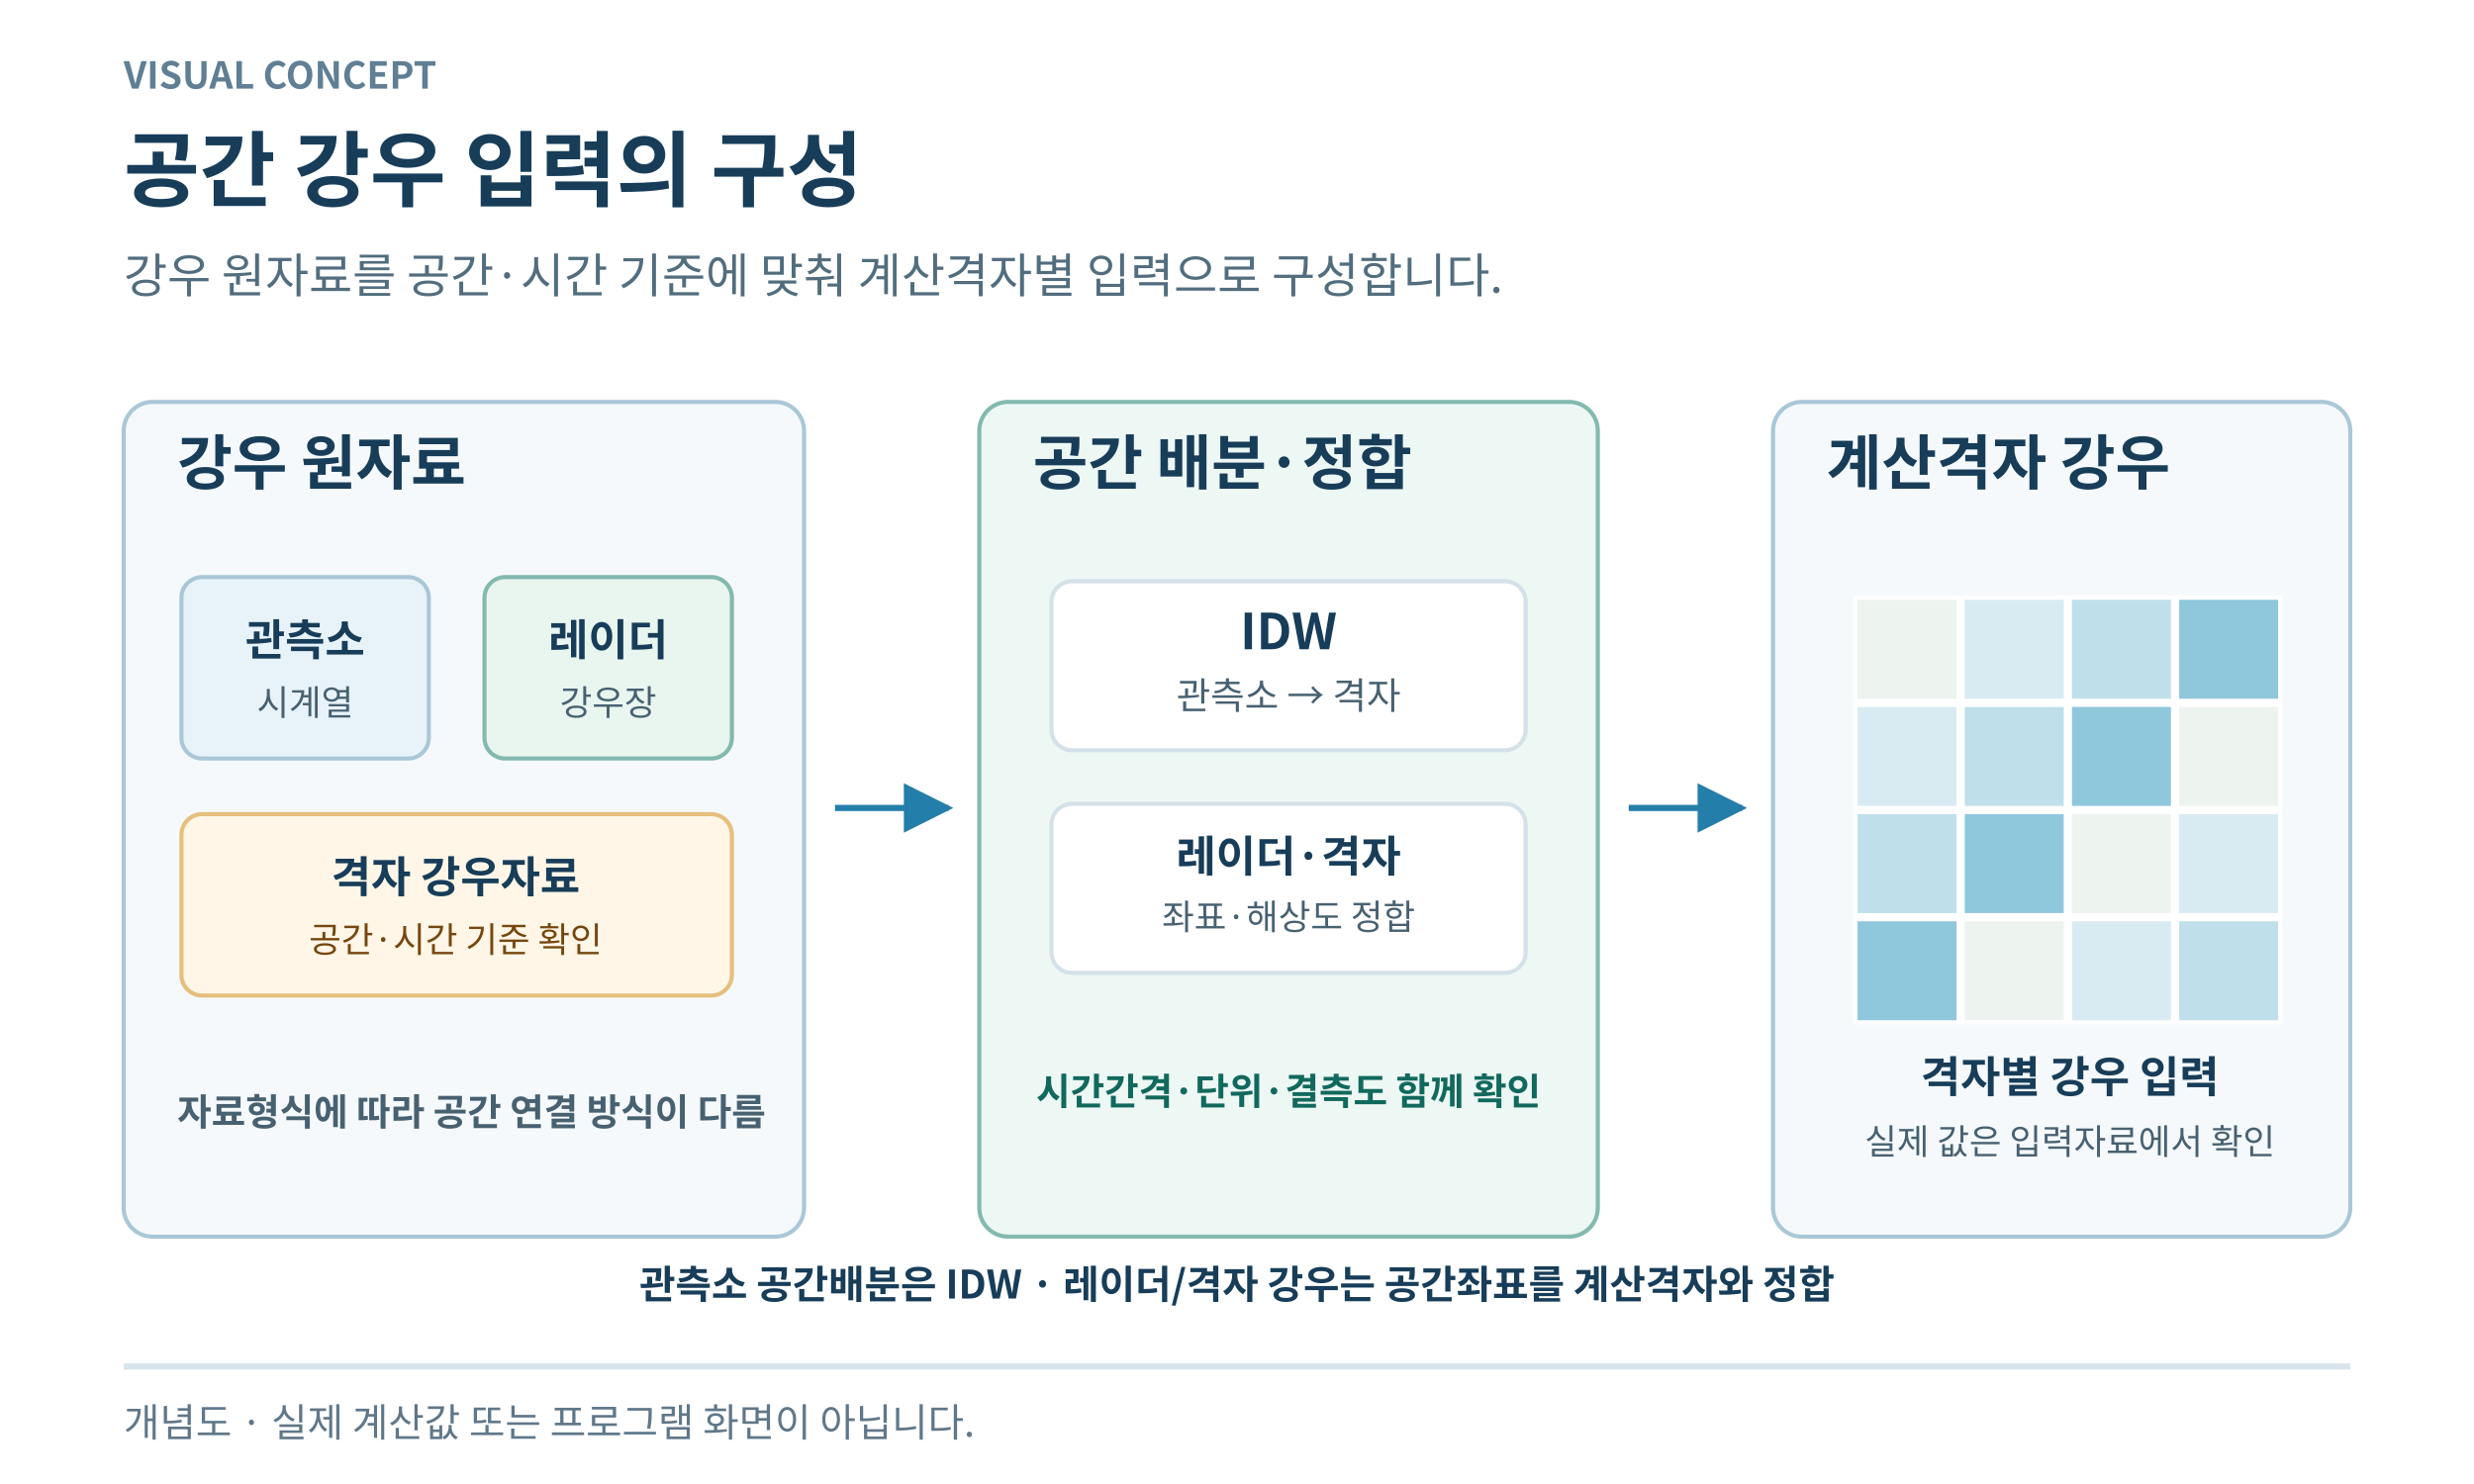
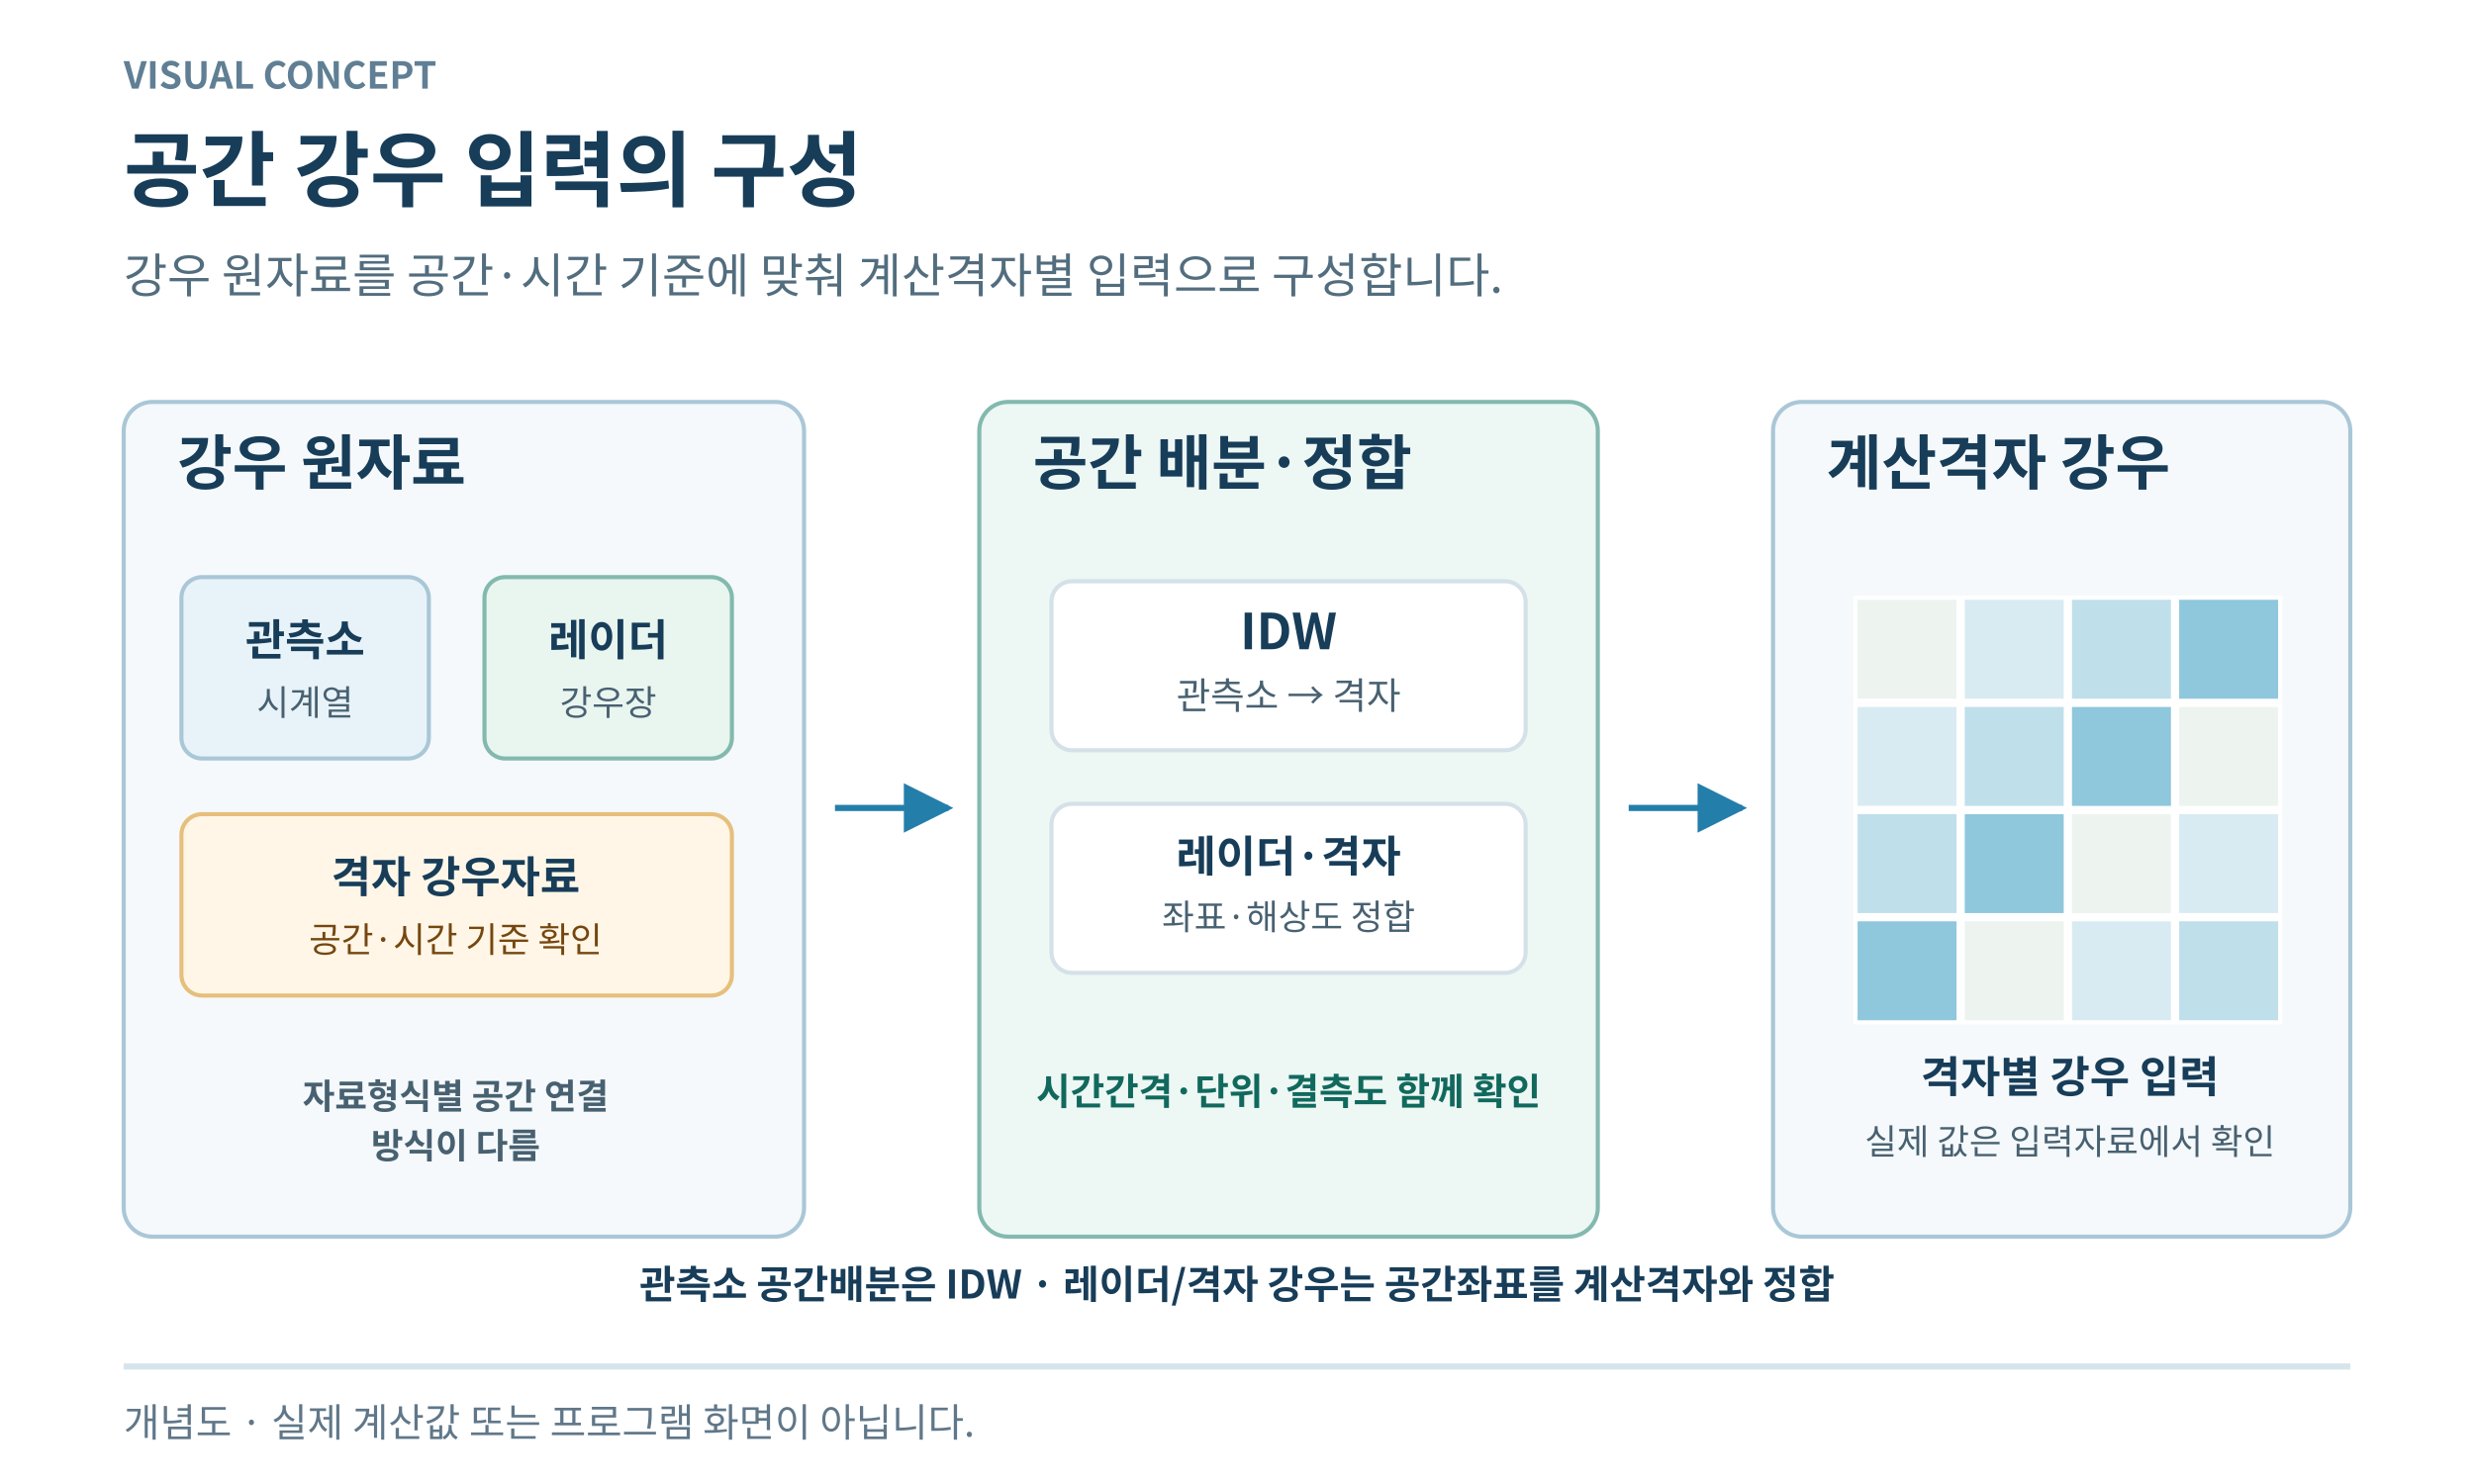
<svg xmlns="http://www.w3.org/2000/svg" width="1200" height="720" viewBox="0 0 1200 720" role="img" aria-labelledby="title desc">
  <defs>
    <marker id="arrow" viewBox="0 0 10 10" refX="9" refY="5" markerWidth="8" markerHeight="8" orient="auto-start-reverse">
      <path d="M0 0 10 5 0 10Z" fill="#247eaa" />
    </marker>
  </defs>
  <rect width="1200" height="720" fill="#fff" />
  <g font-family="Noto Sans CJK KR,Noto Sans KR,Malgun Gothic,Arial,sans-serif">
    <text x="60" y="43" font-size="18" font-weight="600" fill="#607f94">VISUAL CONCEPT</text>
    <text x="60" y="97" font-size="40" font-weight="700" fill="#173d59">공간 강우 입력의 구성</text>
    <text x="60" y="142" font-size="23" fill="#526d7e">강우 원자료를 공간·시간 기준에 맞춰 계산격자별 입력으로 구성합니다.</text>
    <rect x="60" y="195" width="330" height="405" rx="14" fill="#f5f9fb" stroke="#aac7d7" stroke-width="2" />
    <text x="86" y="235" font-size="29" font-weight="700" fill="#173d59">강우 원자료</text>
    <rect x="88" y="280" width="120" height="88" rx="10" fill="#e8f3f9" stroke="#aac7d7" stroke-width="2" />
    <text x="148" y="318" text-anchor="middle" font-size="21" font-weight="700" fill="#173d59">관측소</text>
    <text x="148" y="347" text-anchor="middle" font-size="17" fill="#486171">시계열</text>
    <rect x="235" y="280" width="120" height="88" rx="10" fill="#e9f5ef" stroke="#83b9ae" stroke-width="2" />
    <text x="295" y="318" text-anchor="middle" font-size="21" font-weight="700" fill="#173d59">레이더</text>
    <text x="295" y="347" text-anchor="middle" font-size="17" fill="#486171">강우장</text>
    <rect x="88" y="395" width="267" height="88" rx="10" fill="#fff6e7" stroke="#e6bf7d" stroke-width="2" />
    <text x="221" y="433" text-anchor="middle" font-size="21" font-weight="700" fill="#173d59">격자 강우자료</text>
    <text x="221" y="462" text-anchor="middle" font-size="17" fill="#75470f">공간·시간 기준 확인</text>
-     <text x="86" y="546" font-size="18" font-weight="600" fill="#486171">자료형식에 따라 공간 연결 방식이 다름</text>
+     <text x="221" y="538" text-anchor="middle" font-size="17" font-weight="600" fill="#486171">자료형식별 공간 연결</text>
+     <text x="221" y="562" text-anchor="middle" font-size="17" font-weight="600" fill="#486171">방식이 다름</text>
    <line x1="405" y1="392" x2="460" y2="392" stroke="#247eaa" stroke-width="3" marker-end="url(#arrow)" />
    <rect x="475" y="195" width="300" height="405" rx="14" fill="#edf7f4" stroke="#83b9ae" stroke-width="2" />
    <text x="501" y="235" font-size="29" font-weight="700" fill="#173d59">공간 배분·정합</text>
    <rect x="510" y="282" width="230" height="82" rx="10" fill="#fff" stroke="#d4e1e8" stroke-width="2" />
    <text x="625" y="315" text-anchor="middle" font-size="24" font-weight="700" fill="#173d59">IDW</text>
    <text x="625" y="344" text-anchor="middle" font-size="18" fill="#486171">관측소 → 격자</text>
    <rect x="510" y="390" width="230" height="82" rx="10" fill="#fff" stroke="#d4e1e8" stroke-width="2" />
    <text x="625" y="423" text-anchor="middle" font-size="21" font-weight="700" fill="#173d59">레이더·격자</text>
    <text x="625" y="451" text-anchor="middle" font-size="17" fill="#486171">좌표·해상도 정합</text>
    <text x="625" y="536" text-anchor="middle" font-size="18" font-weight="600" fill="#11695d">시간간격·단위·결측도 함께 확인</text>
    <line x1="790" y1="392" x2="845" y2="392" stroke="#247eaa" stroke-width="3" marker-end="url(#arrow)" />
    <rect x="860" y="195" width="280" height="405" rx="14" fill="#f5f9fb" stroke="#aac7d7" stroke-width="2" />
    <text x="886" y="235" font-size="29" font-weight="700" fill="#173d59">계산격자 강우</text>
    <rect x="900" y="290" width="50" height="50" fill="#edf4ef" stroke="#fff" stroke-width="2" />
    <rect x="952" y="290" width="50" height="50" fill="#d9ebf2" stroke="#fff" stroke-width="2" />
    <rect x="1004" y="290" width="50" height="50" fill="#bfdfeb" stroke="#fff" stroke-width="2" />
    <rect x="1056" y="290" width="50" height="50" fill="#8fc7dd" stroke="#fff" stroke-width="2" />
    <rect x="900" y="342" width="50" height="50" fill="#d9ebf2" stroke="#fff" stroke-width="2" />
    <rect x="952" y="342" width="50" height="50" fill="#bfdfeb" stroke="#fff" stroke-width="2" />
    <rect x="1004" y="342" width="50" height="50" fill="#8fc7dd" stroke="#fff" stroke-width="2" />
    <rect x="1056" y="342" width="50" height="50" fill="#edf4ef" stroke="#fff" stroke-width="2" />
    <rect x="900" y="394" width="50" height="50" fill="#bfdfeb" stroke="#fff" stroke-width="2" />
    <rect x="952" y="394" width="50" height="50" fill="#8fc7dd" stroke="#fff" stroke-width="2" />
    <rect x="1004" y="394" width="50" height="50" fill="#edf4ef" stroke="#fff" stroke-width="2" />
    <rect x="1056" y="394" width="50" height="50" fill="#d9ebf2" stroke="#fff" stroke-width="2" />
    <rect x="900" y="446" width="50" height="50" fill="#8fc7dd" stroke="#fff" stroke-width="2" />
    <rect x="952" y="446" width="50" height="50" fill="#edf4ef" stroke="#fff" stroke-width="2" />
    <rect x="1004" y="446" width="50" height="50" fill="#d9ebf2" stroke="#fff" stroke-width="2" />
    <rect x="1056" y="446" width="50" height="50" fill="#bfdfeb" stroke="#fff" stroke-width="2" />
    <text x="1004" y="530" text-anchor="middle" font-size="21" font-weight="700" fill="#173d59">격자별 강우 입력</text>
    <text x="1004" y="560" text-anchor="middle" font-size="17" fill="#486171">실제 값은 입력자료에서 확인</text>
    <text x="600" y="630" text-anchor="middle" font-size="19" font-weight="600" fill="#173d59">관측소 공간배분은 IDW · 레이더/격자 강우는 공간좌표를 계산격자와 정합</text>
    <line x1="60" y1="663" x2="1140" y2="663" stroke="#d7e4ec" stroke-width="3" />
    <text x="60" y="697" font-size="19" fill="#607789">개념도 · 실제 계산값 또는 프로그램 화면이 아닙니다.</text>
  </g>
</svg>
